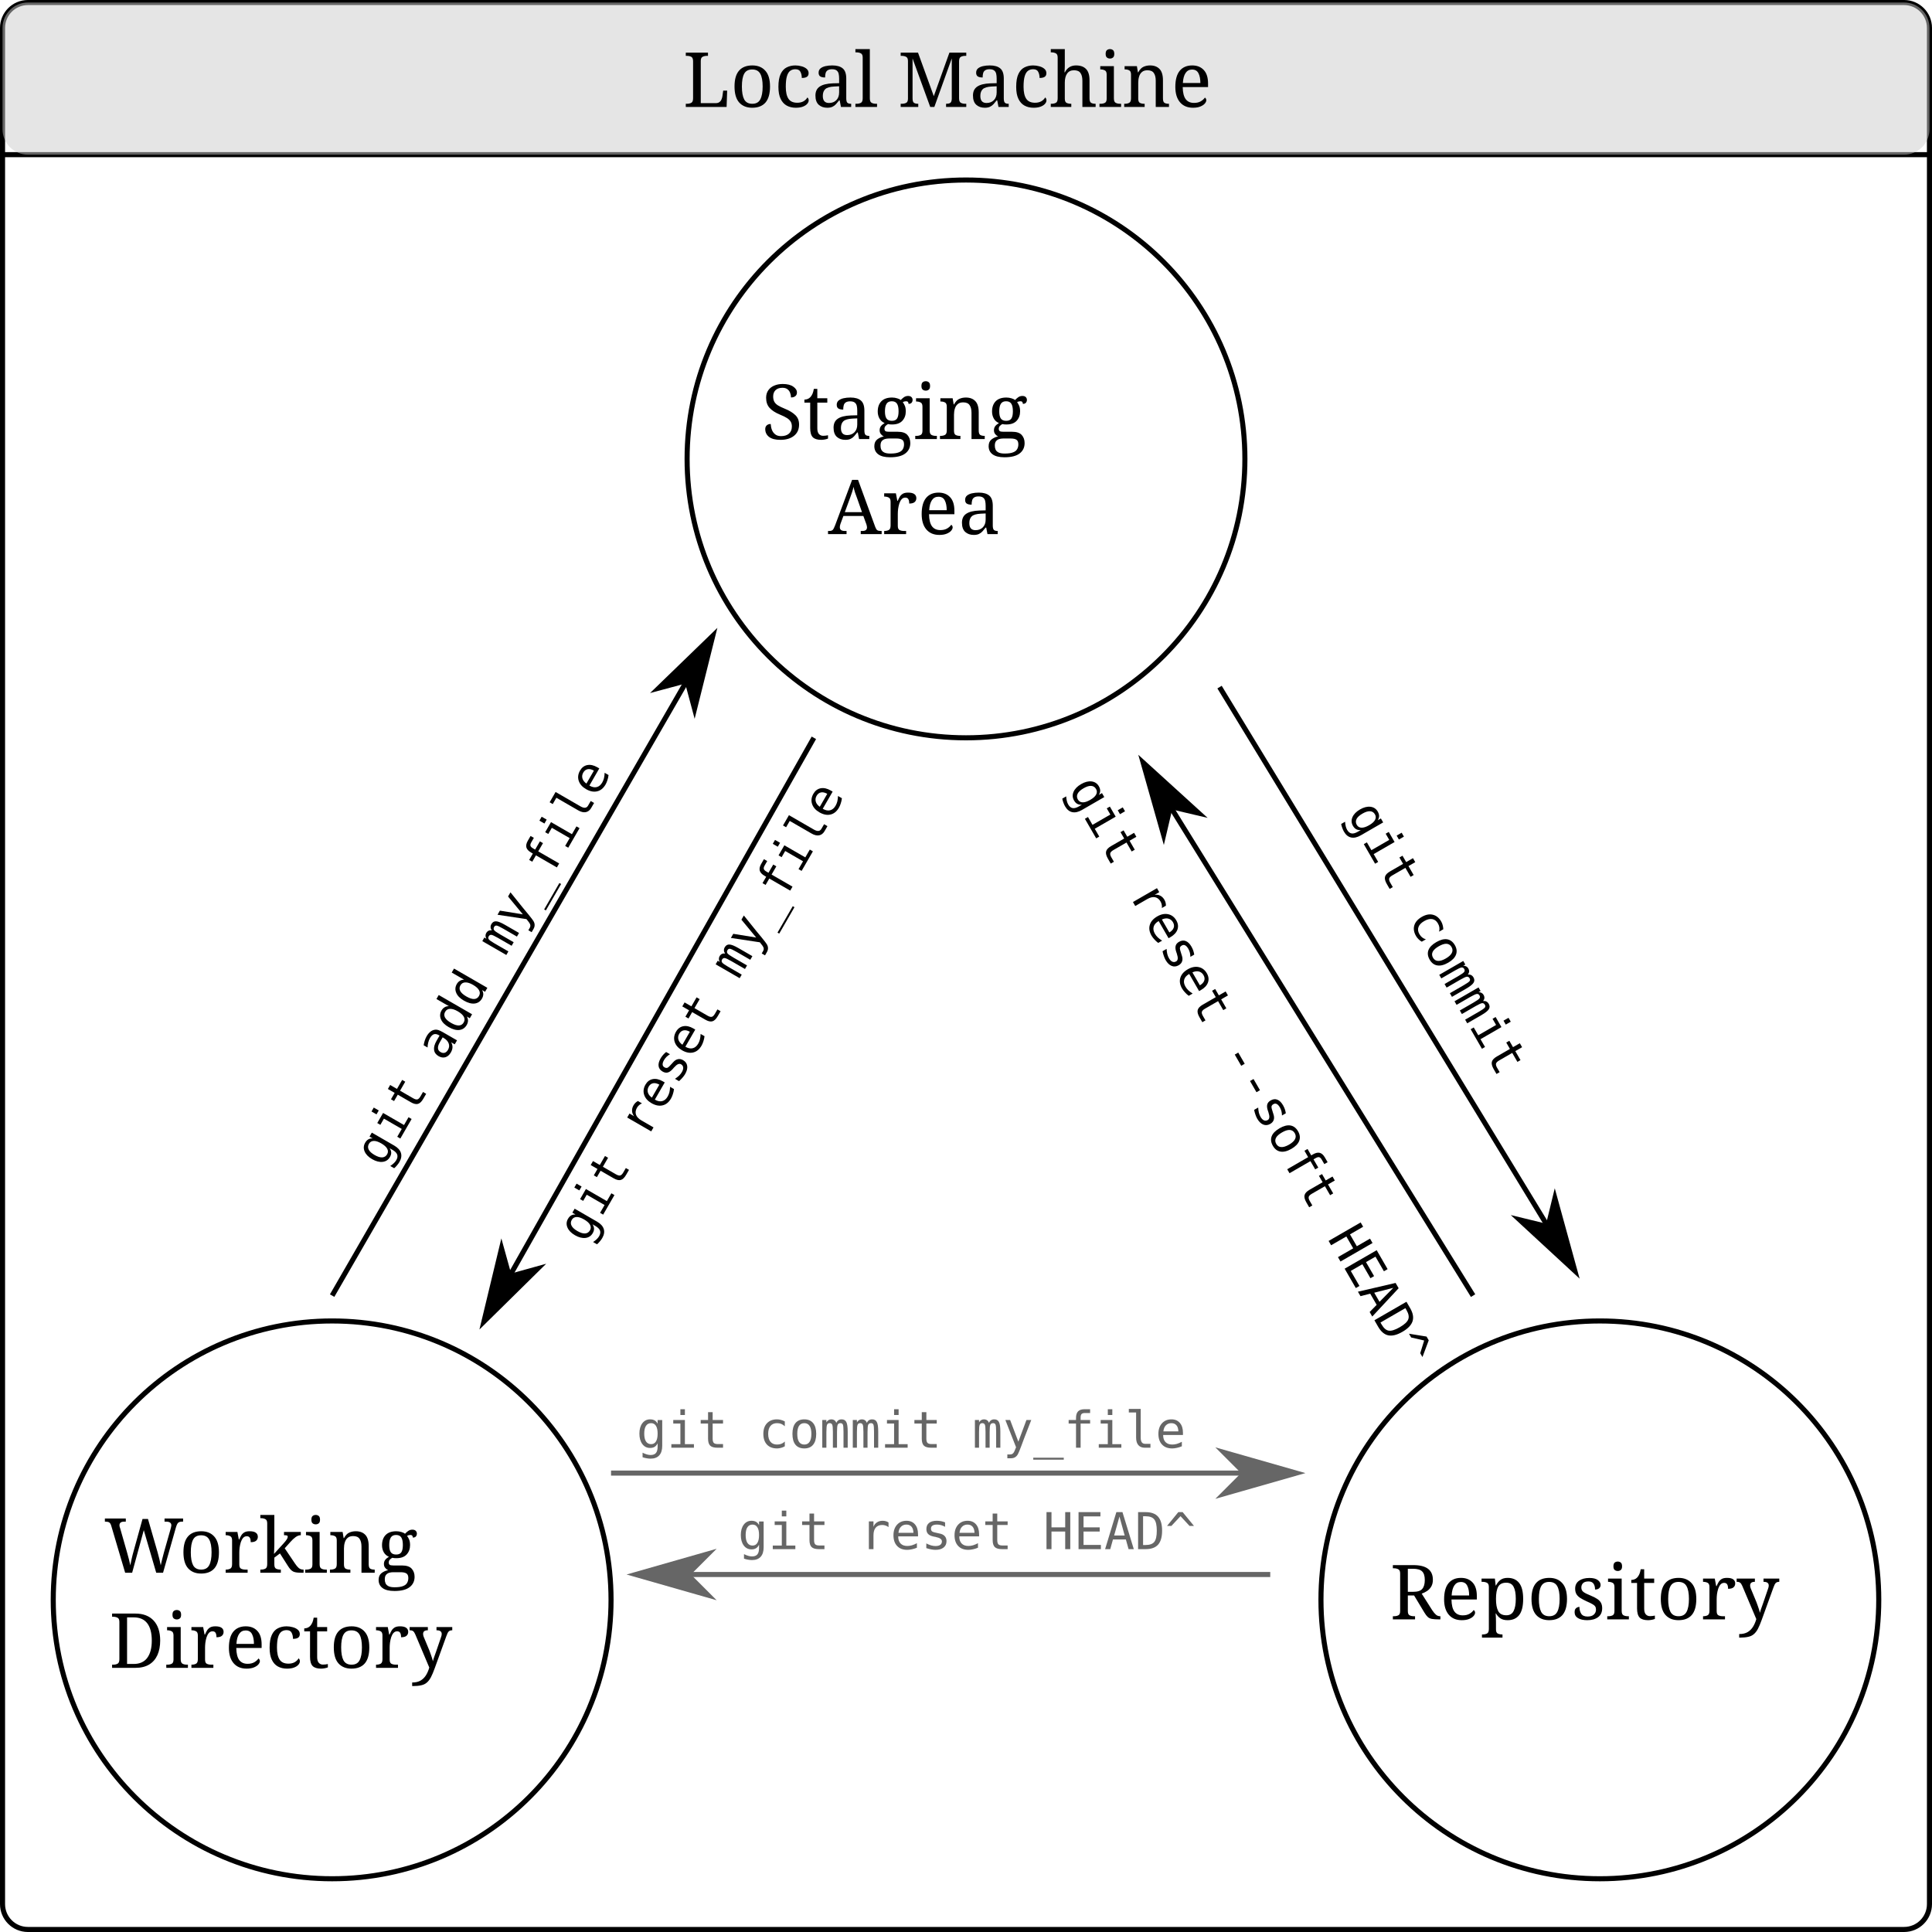
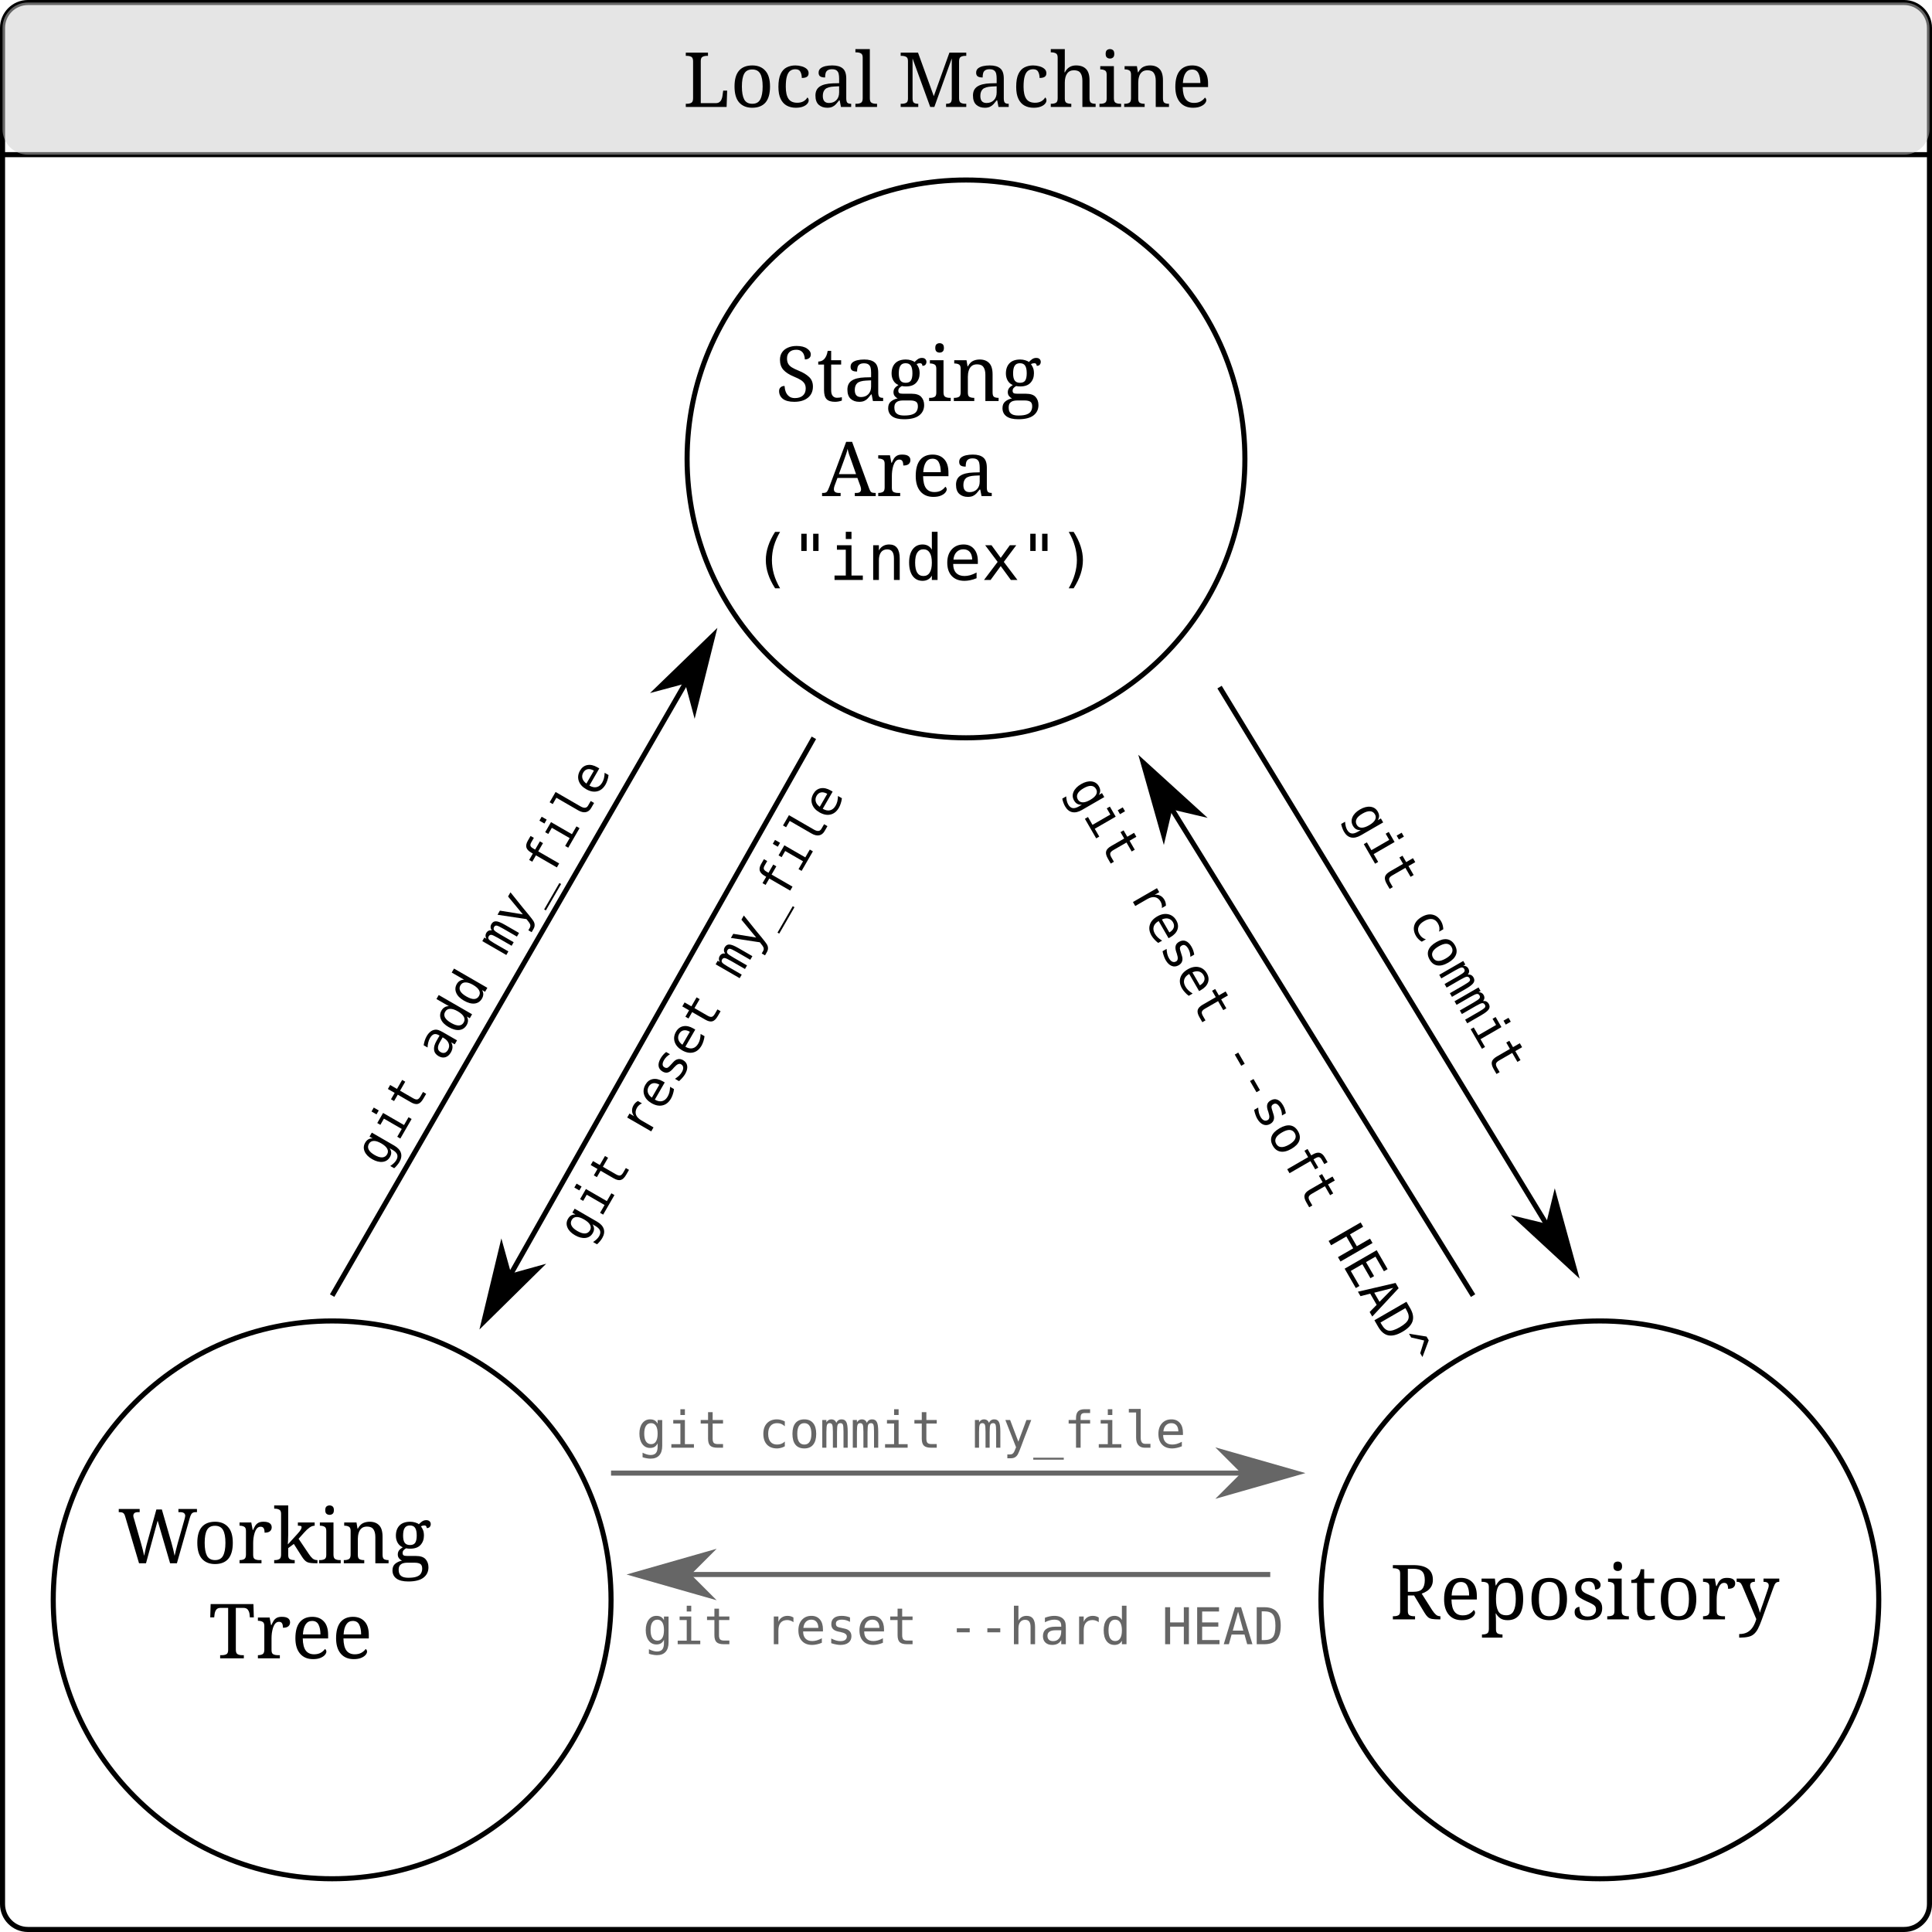
<svg xmlns="http://www.w3.org/2000/svg" width="107.527mm" height="107.527mm" viewBox="0 0 381 381" id="svg2" version="1.1">
  <defs id="defs4">
    <marker style="overflow:visible" id="marker6552" refX="0" refY="0" orient="auto">
      <path transform="matrix(-0.8,0,0,-0.8,-10,0)" style="fill:#000000;fill-opacity:1;fill-rule:evenodd;stroke:#000000;stroke-width:1pt;stroke-opacity:1" d="M 0,0 5,-5 -12.5,0 5,5 0,0 Z" id="path6554" />
    </marker>
    <marker style="overflow:visible" id="marker4667" refX="0" refY="0" orient="auto">
      <path transform="matrix(-0.8,0,0,-0.8,-10,0)" style="fill:#000000;fill-opacity:1;fill-rule:evenodd;stroke:#000000;stroke-width:1pt;stroke-opacity:1" d="M 0,0 5,-5 -12.5,0 5,5 0,0 Z" id="path4669" />
    </marker>
    <marker orient="auto" refY="0" refX="0" id="marker4613" style="overflow:visible">
      <path id="path4615" d="M 0,0 5,-5 -12.5,0 5,5 0,0 Z" style="fill:#000000;fill-opacity:1;fill-rule:evenodd;stroke:#000000;stroke-width:1pt;stroke-opacity:1" transform="matrix(-0.8,0,0,-0.8,-10,0)" />
    </marker>
    <marker style="overflow:visible" id="marker4565" refX="0" refY="0" orient="auto">
      <path transform="matrix(-0.8,0,0,-0.8,-10,0)" style="fill:#666666;fill-opacity:1;fill-rule:evenodd;stroke:#666666;stroke-width:1pt;stroke-opacity:1" d="M 0,0 5,-5 -12.5,0 5,5 0,0 Z" id="path4567" />
    </marker>
    <marker orient="auto" refY="0" refX="0" id="marker4523" style="overflow:visible">
      <path id="path4525" d="M 0,0 5,-5 -12.5,0 5,5 0,0 Z" style="fill:#666666;fill-opacity:1;fill-rule:evenodd;stroke:#666666;stroke-width:1pt;stroke-opacity:1" transform="matrix(-0.8,0,0,-0.8,-10,0)" />
    </marker>
    <marker style="overflow:visible" id="marker4487" refX="0" refY="0" orient="auto">
      <path transform="matrix(-0.8,0,0,-0.8,-10,0)" style="fill:#000000;fill-opacity:1;fill-rule:evenodd;stroke:#000000;stroke-width:1pt;stroke-opacity:1" d="M 0,0 5,-5 -12.5,0 5,5 0,0 Z" id="path4489" />
    </marker>
    <marker orient="auto" refY="0" refX="0" id="Arrow1Lend" style="overflow:visible">
      <path id="path4206" d="M 0,0 5,-5 -12.5,0 5,5 0,0 Z" style="fill:#000000;fill-opacity:1;fill-rule:evenodd;stroke:#000000;stroke-width:1pt;stroke-opacity:1" transform="matrix(-0.8,0,0,-0.8,-10,0)" />
    </marker>
  </defs>
  <g id="layer1" transform="translate(-39.5,-226.8622)">
    <circle style="fill:none;fill-opacity:0.498;stroke:#000000;stroke-width:1;stroke-miterlimit:4;stroke-dasharray:none;stroke-dashoffset:0;stroke-opacity:1" id="path4138" cx="105" cy="542.362" r="55" />
    <circle style="fill:none;fill-opacity:0.498;stroke:#000000;stroke-width:1;stroke-miterlimit:4;stroke-dasharray:none;stroke-dashoffset:0;stroke-opacity:1" id="path4140" cx="355" cy="542.362" r="55" />
    <circle style="fill:none;fill-opacity:0.498;stroke:#000000;stroke-width:1;stroke-miterlimit:4;stroke-dasharray:none;stroke-dashoffset:0;stroke-opacity:1" id="path4142" cx="230" cy="317.362" r="55" />
-     <text xml:space="preserve" style="font-style:normal;font-variant:normal;font-weight:normal;font-stretch:normal;font-size:15px;line-height:125%;font-family:Serif;-inkscape-font-specification:Serif;letter-spacing:0px;word-spacing:0px;fill:#000000;fill-opacity:1;stroke:none;stroke-width:1px;stroke-linecap:butt;stroke-linejoin:miter;stroke-opacity:1" x="104.619" y="537.019" id="text4144">
-       <tspan id="tspan4146" x="104.619" y="537.019" style="text-align:center;text-anchor:middle">Working</tspan>
-       <tspan x="104.619" y="555.769" id="tspan4148" style="text-align:center;text-anchor:middle">Directory</tspan>
+     <text xml:space="preserve" style="font-style:normal;font-variant:normal;font-weight:normal;font-stretch:normal;line-height:0%;font-family:serif;-inkscape-font-specification:Serif;letter-spacing:0px;word-spacing:0px;fill:#000000;fill-opacity:1;stroke:none;stroke-width:1px;stroke-linecap:butt;stroke-linejoin:miter;stroke-opacity:1" x="104.619" y="535.144" id="text4144">
+       <tspan id="tspan4146" x="104.619" y="535.144" style="font-size:15px;line-height:1.25;font-family:serif;text-align:center;text-anchor:middle">Working</tspan>
+       <tspan x="104.619" y="553.894" style="font-style:normal;font-variant:normal;font-weight:normal;font-stretch:normal;font-size:15px;line-height:1.25;font-family:serif;-inkscape-font-specification:Serif;font-variant-ligatures:normal;font-variant-caps:normal;font-variant-numeric:normal;font-feature-settings:normal;text-align:center;writing-mode:lr-tb;text-anchor:middle" id="tspan1788">Tree</tspan>
    </text>
-     <text xml:space="preserve" style="font-style:normal;font-variant:normal;font-weight:normal;font-stretch:normal;font-size:15px;line-height:125%;font-family:Serif;-inkscape-font-specification:Serif;letter-spacing:0px;word-spacing:0px;fill:#000000;fill-opacity:1;stroke:none;stroke-width:1px;stroke-linecap:butt;stroke-linejoin:miter;stroke-opacity:1" x="229.594" y="313.447" id="text4150">
-       <tspan id="tspan4152" x="229.594" y="313.447" style="text-align:center;text-anchor:middle">Staging</tspan>
-       <tspan x="229.594" y="332.197" id="tspan4154" style="text-align:center;text-anchor:middle">Area</tspan>
+     <text xml:space="preserve" style="font-style:normal;font-variant:normal;font-weight:normal;font-stretch:normal;line-height:0%;font-family:serif;-inkscape-font-specification:Serif;letter-spacing:0px;word-spacing:0px;fill:#000000;fill-opacity:1;stroke:none;stroke-width:1px;stroke-linecap:butt;stroke-linejoin:miter;stroke-opacity:1" x="229.594" y="305.947" id="text4150">
+       <tspan id="tspan4152" x="229.594" y="305.947" style="font-size:15px;line-height:1.25;font-family:serif;text-align:center;text-anchor:middle">Staging</tspan>
+       <tspan x="229.594" y="324.697" id="tspan4154" style="font-size:15px;line-height:1.25;font-family:serif;text-align:center;text-anchor:middle">Area</tspan>
+       <tspan x="229.594" y="341.236" style="font-style:normal;font-variant:normal;font-weight:normal;font-stretch:normal;font-size:12.5px;line-height:1.25;font-family:monospace;-inkscape-font-specification:'monospace, Normal';font-variant-ligatures:normal;font-variant-caps:normal;font-variant-numeric:normal;font-feature-settings:normal;text-align:center;writing-mode:lr-tb;text-anchor:middle" id="tspan1792">("index")</tspan>
    </text>
-     <text xml:space="preserve" style="font-style:normal;font-variant:normal;font-weight:normal;font-stretch:normal;font-size:15px;line-height:125%;font-family:Serif;-inkscape-font-specification:Serif;letter-spacing:0px;word-spacing:0px;fill:#000000;fill-opacity:1;stroke:none;stroke-width:1px;stroke-linecap:butt;stroke-linejoin:miter;stroke-opacity:1" x="313.618" y="546.215" id="text4156">
-       <tspan id="tspan4158" x="313.618" y="546.215">Repository</tspan>
+     <text xml:space="preserve" style="font-style:normal;font-variant:normal;font-weight:normal;font-stretch:normal;line-height:0%;font-family:serif;-inkscape-font-specification:Serif;letter-spacing:0px;word-spacing:0px;fill:#000000;fill-opacity:1;stroke:none;stroke-width:1px;stroke-linecap:butt;stroke-linejoin:miter;stroke-opacity:1" x="313.618" y="546.215" id="text4156">
+       <tspan id="tspan4158" x="313.618" y="546.215" style="font-size:15px;line-height:1.25;font-family:serif">Repository</tspan>
    </text>
    <rect style="fill:none;fill-opacity:0.498;stroke:#000000;stroke-width:1;stroke-miterlimit:4;stroke-dasharray:none;stroke-dashoffset:0;stroke-opacity:1" id="rect4187" width="380" height="380" x="40" y="227.362" ry="5" />
    <path style="fill:none;fill-rule:evenodd;stroke:#000000;stroke-width:1px;stroke-linecap:butt;stroke-linejoin:miter;stroke-opacity:1" d="m 40,257.362 380,0" id="path4189" />
    <rect style="fill:#cccccc;fill-opacity:0.498;stroke:none;stroke-width:1;stroke-miterlimit:4;stroke-dasharray:none;stroke-dashoffset:0;stroke-opacity:1" id="rect4195" width="380" height="30" x="40" y="227.362" ry="5" />
-     <text xml:space="preserve" style="font-style:normal;font-variant:normal;font-weight:normal;font-stretch:normal;font-size:15px;line-height:125%;font-family:Serif;-inkscape-font-specification:Serif;letter-spacing:0px;word-spacing:0px;fill:#000000;fill-opacity:1;stroke:none;stroke-width:1px;stroke-linecap:butt;stroke-linejoin:miter;stroke-opacity:1" x="174.178" y="247.954" id="text4191">
-       <tspan id="tspan4193" x="174.178" y="247.954">Local Machine</tspan>
+     <text xml:space="preserve" style="font-style:normal;font-variant:normal;font-weight:normal;font-stretch:normal;line-height:0%;font-family:serif;-inkscape-font-specification:Serif;letter-spacing:0px;word-spacing:0px;fill:#000000;fill-opacity:1;stroke:none;stroke-width:1px;stroke-linecap:butt;stroke-linejoin:miter;stroke-opacity:1" x="174.178" y="247.954" id="text4191">
+       <tspan id="tspan4193" x="174.178" y="247.954" style="font-size:15px;line-height:1.25;font-family:serif">Local Machine</tspan>
    </text>
    <path style="fill:none;fill-rule:evenodd;stroke:#000000;stroke-width:1px;stroke-linecap:butt;stroke-linejoin:miter;stroke-opacity:1;marker-end:url(#Arrow1Lend)" d="m 105,482.362 75,-130" id="path4197" />
    <path style="fill:none;fill-rule:evenodd;stroke:#000000;stroke-width:1px;stroke-linecap:butt;stroke-linejoin:miter;stroke-opacity:1;marker-end:url(#marker4487)" d="m 200,372.362 -65,115" id="path4479" />
    <path style="fill:none;fill-rule:evenodd;stroke:#666666;stroke-width:1px;stroke-linecap:butt;stroke-linejoin:miter;stroke-opacity:1;marker-end:url(#marker4523)" d="m 160,517.362 135,0" id="path4515" />
    <path style="fill:none;fill-rule:evenodd;stroke:#666666;stroke-width:1px;stroke-linecap:butt;stroke-linejoin:miter;stroke-opacity:1;marker-end:url(#marker4565)" d="m 290,537.362 -125,0" id="path4557" />
    <path style="fill:none;fill-rule:evenodd;stroke:#000000;stroke-width:1px;stroke-linecap:butt;stroke-linejoin:miter;stroke-opacity:1;marker-end:url(#marker4613)" d="m 280,362.362 70,115" id="path4605" />
    <path style="fill:none;fill-rule:evenodd;stroke:#000000;stroke-width:1px;stroke-linecap:butt;stroke-linejoin:miter;stroke-opacity:1;marker-end:url(#marker4667)" d="m 330,482.362 -65,-105" id="path4659" />
-     <text xml:space="preserve" style="font-style:normal;font-variant:normal;font-weight:normal;font-stretch:normal;font-size:10px;line-height:125%;font-family:Serif;-inkscape-font-specification:Serif;letter-spacing:0px;word-spacing:0px;fill:#000000;fill-opacity:1;stroke:none;stroke-width:1px;stroke-linecap:butt;stroke-linejoin:miter;stroke-opacity:1" x="-338.587" y="328.274" id="text4719" transform="matrix(0.5,-0.8660254,0.8660254,0.5,0,0)">
-       <tspan id="tspan4721" x="-338.587" y="328.274" style="font-style:normal;font-variant:normal;font-weight:normal;font-stretch:normal;font-family:monospace;-inkscape-font-specification:monospace">git add my_file</tspan>
+     <text xml:space="preserve" style="font-style:normal;font-variant:normal;font-weight:normal;font-stretch:normal;line-height:0%;font-family:serif;-inkscape-font-specification:Serif;letter-spacing:0px;word-spacing:0px;fill:#000000;fill-opacity:1;stroke:none;stroke-width:1px;stroke-linecap:butt;stroke-linejoin:miter;stroke-opacity:1" x="-338.587" y="328.274" id="text4719" transform="rotate(-60)">
+       <tspan id="tspan4721" x="-338.587" y="328.274" style="font-style:normal;font-variant:normal;font-weight:normal;font-stretch:normal;font-size:10px;line-height:1.25;font-family:monospace;-inkscape-font-specification:monospace">git add my_file</tspan>
    </text>
-     <text xml:space="preserve" style="font-style:normal;font-variant:normal;font-weight:normal;font-stretch:normal;font-size:10px;line-height:125%;font-family:Serif;-inkscape-font-specification:Serif;letter-spacing:0px;word-spacing:0px;fill:#000000;fill-opacity:1;stroke:none;stroke-width:1px;stroke-linecap:butt;stroke-linejoin:miter;stroke-opacity:1" x="-331.578" y="370.415" id="text6011" transform="matrix(0.5,-0.8660254,0.8660254,0.5,0,0)">
-       <tspan id="tspan6013" x="-331.578" y="370.415" style="font-style:normal;font-variant:normal;font-weight:normal;font-stretch:normal;font-family:monospace;-inkscape-font-specification:monospace">git reset my_file</tspan>
+     <text xml:space="preserve" style="font-style:normal;font-variant:normal;font-weight:normal;font-stretch:normal;line-height:0%;font-family:serif;-inkscape-font-specification:Serif;letter-spacing:0px;word-spacing:0px;fill:#000000;fill-opacity:1;stroke:none;stroke-width:1px;stroke-linecap:butt;stroke-linejoin:miter;stroke-opacity:1" x="-331.578" y="370.415" id="text6011" transform="rotate(-60)">
+       <tspan id="tspan6013" x="-331.578" y="370.415" style="font-style:normal;font-variant:normal;font-weight:normal;font-stretch:normal;font-size:10px;line-height:1.25;font-family:monospace;-inkscape-font-specification:monospace">git reset my_file</tspan>
    </text>
-     <text xml:space="preserve" style="font-style:normal;font-variant:normal;font-weight:normal;font-stretch:normal;font-size:10px;line-height:125%;font-family:Serif;-inkscape-font-specification:Serif;letter-spacing:0px;word-spacing:0px;fill:#000000;fill-opacity:1;stroke:none;stroke-width:1px;stroke-linecap:butt;stroke-linejoin:miter;stroke-opacity:1" x="487.966" y="-70.457" id="text6015" transform="matrix(0.5,0.8660254,-0.8660254,0.5,0,0)">
-       <tspan id="tspan6017" x="487.966" y="-70.457" style="font-style:normal;font-variant:normal;font-weight:normal;font-stretch:normal;font-family:monospace;-inkscape-font-specification:monospace">git commit</tspan>
+     <text xml:space="preserve" style="font-style:normal;font-variant:normal;font-weight:normal;font-stretch:normal;line-height:0%;font-family:serif;-inkscape-font-specification:Serif;letter-spacing:0px;word-spacing:0px;fill:#000000;fill-opacity:1;stroke:none;stroke-width:1px;stroke-linecap:butt;stroke-linejoin:miter;stroke-opacity:1" x="487.966" y="-70.457" id="text6015" transform="rotate(60)">
+       <tspan id="tspan6017" x="487.966" y="-70.457" style="font-style:normal;font-variant:normal;font-weight:normal;font-stretch:normal;font-size:10px;line-height:1.25;font-family:monospace;-inkscape-font-specification:monospace">git commit</tspan>
    </text>
-     <text xml:space="preserve" style="font-style:normal;font-variant:normal;font-weight:normal;font-stretch:normal;font-size:10px;line-height:125%;font-family:Serif;-inkscape-font-specification:Serif;letter-spacing:0px;word-spacing:0px;fill:#000000;fill-opacity:1;stroke:none;stroke-width:1px;stroke-linecap:butt;stroke-linejoin:miter;stroke-opacity:1" x="456.135" y="-25.325" id="text6019" transform="matrix(0.5,0.8660254,-0.8660254,0.5,0,0)">
-       <tspan x="456.135" y="-25.325" id="tspan6023" style="font-style:normal;font-variant:normal;font-weight:normal;font-stretch:normal;font-family:monospace;-inkscape-font-specification:monospace">git reset --soft HEAD^</tspan>
+     <text xml:space="preserve" style="font-style:normal;font-variant:normal;font-weight:normal;font-stretch:normal;line-height:0%;font-family:serif;-inkscape-font-specification:Serif;letter-spacing:0px;word-spacing:0px;fill:#000000;fill-opacity:1;stroke:none;stroke-width:1px;stroke-linecap:butt;stroke-linejoin:miter;stroke-opacity:1" x="456.135" y="-25.325" id="text6019" transform="rotate(60)">
+       <tspan x="456.135" y="-25.325" id="tspan6023" style="font-style:normal;font-variant:normal;font-weight:normal;font-stretch:normal;font-size:10px;line-height:1.25;font-family:monospace;-inkscape-font-specification:monospace">git reset --soft HEAD^</tspan>
    </text>
-     <text xml:space="preserve" style="font-style:normal;font-variant:normal;font-weight:normal;font-stretch:normal;font-size:10px;line-height:125%;font-family:Serif;-inkscape-font-specification:Serif;letter-spacing:0px;word-spacing:0px;fill:#666666;fill-opacity:1;stroke:none;stroke-width:1px;stroke-linecap:butt;stroke-linejoin:miter;stroke-opacity:1" x="185" y="532.362" id="text6027">
-       <tspan id="tspan6029" x="185" y="532.362" style="font-style:normal;font-variant:normal;font-weight:normal;font-stretch:normal;font-family:monospace;-inkscape-font-specification:monospace;fill:#666666">git reset HEAD^</tspan>
+     <text xml:space="preserve" style="font-style:normal;font-variant:normal;font-weight:normal;font-stretch:normal;line-height:0%;font-family:serif;-inkscape-font-specification:Serif;letter-spacing:0px;word-spacing:0px;fill:#666666;fill-opacity:1;stroke:none;stroke-width:1px;stroke-linecap:butt;stroke-linejoin:miter;stroke-opacity:1" x="166.25" y="551.112" id="text6027">
+       <tspan id="tspan6029" x="166.25" y="551.112" style="font-style:normal;font-variant:normal;font-weight:normal;font-stretch:normal;font-size:10px;line-height:1.25;font-family:monospace;-inkscape-font-specification:monospace;fill:#666666">git reset --hard HEAD</tspan>
    </text>
-     <text xml:space="preserve" style="font-style:normal;font-variant:normal;font-weight:normal;font-stretch:normal;font-size:10px;line-height:125%;font-family:Serif;-inkscape-font-specification:Serif;letter-spacing:0px;word-spacing:0px;fill:#666666;fill-opacity:1;stroke:none;stroke-width:1px;stroke-linecap:butt;stroke-linejoin:miter;stroke-opacity:1" x="165" y="512.362" id="text6115">
-       <tspan id="tspan6117" x="165" y="512.362" style="font-style:normal;font-variant:normal;font-weight:normal;font-stretch:normal;font-family:monospace;-inkscape-font-specification:monospace;fill:#666666">git commit my_file</tspan>
+     <text xml:space="preserve" style="font-style:normal;font-variant:normal;font-weight:normal;font-stretch:normal;line-height:0%;font-family:serif;-inkscape-font-specification:Serif;letter-spacing:0px;word-spacing:0px;fill:#666666;fill-opacity:1;stroke:none;stroke-width:1px;stroke-linecap:butt;stroke-linejoin:miter;stroke-opacity:1" x="165" y="512.362" id="text6115">
+       <tspan id="tspan6117" x="165" y="512.362" style="font-style:normal;font-variant:normal;font-weight:normal;font-stretch:normal;font-size:10px;line-height:1.25;font-family:monospace;-inkscape-font-specification:monospace;fill:#666666">git commit my_file</tspan>
    </text>
  </g>
</svg>
